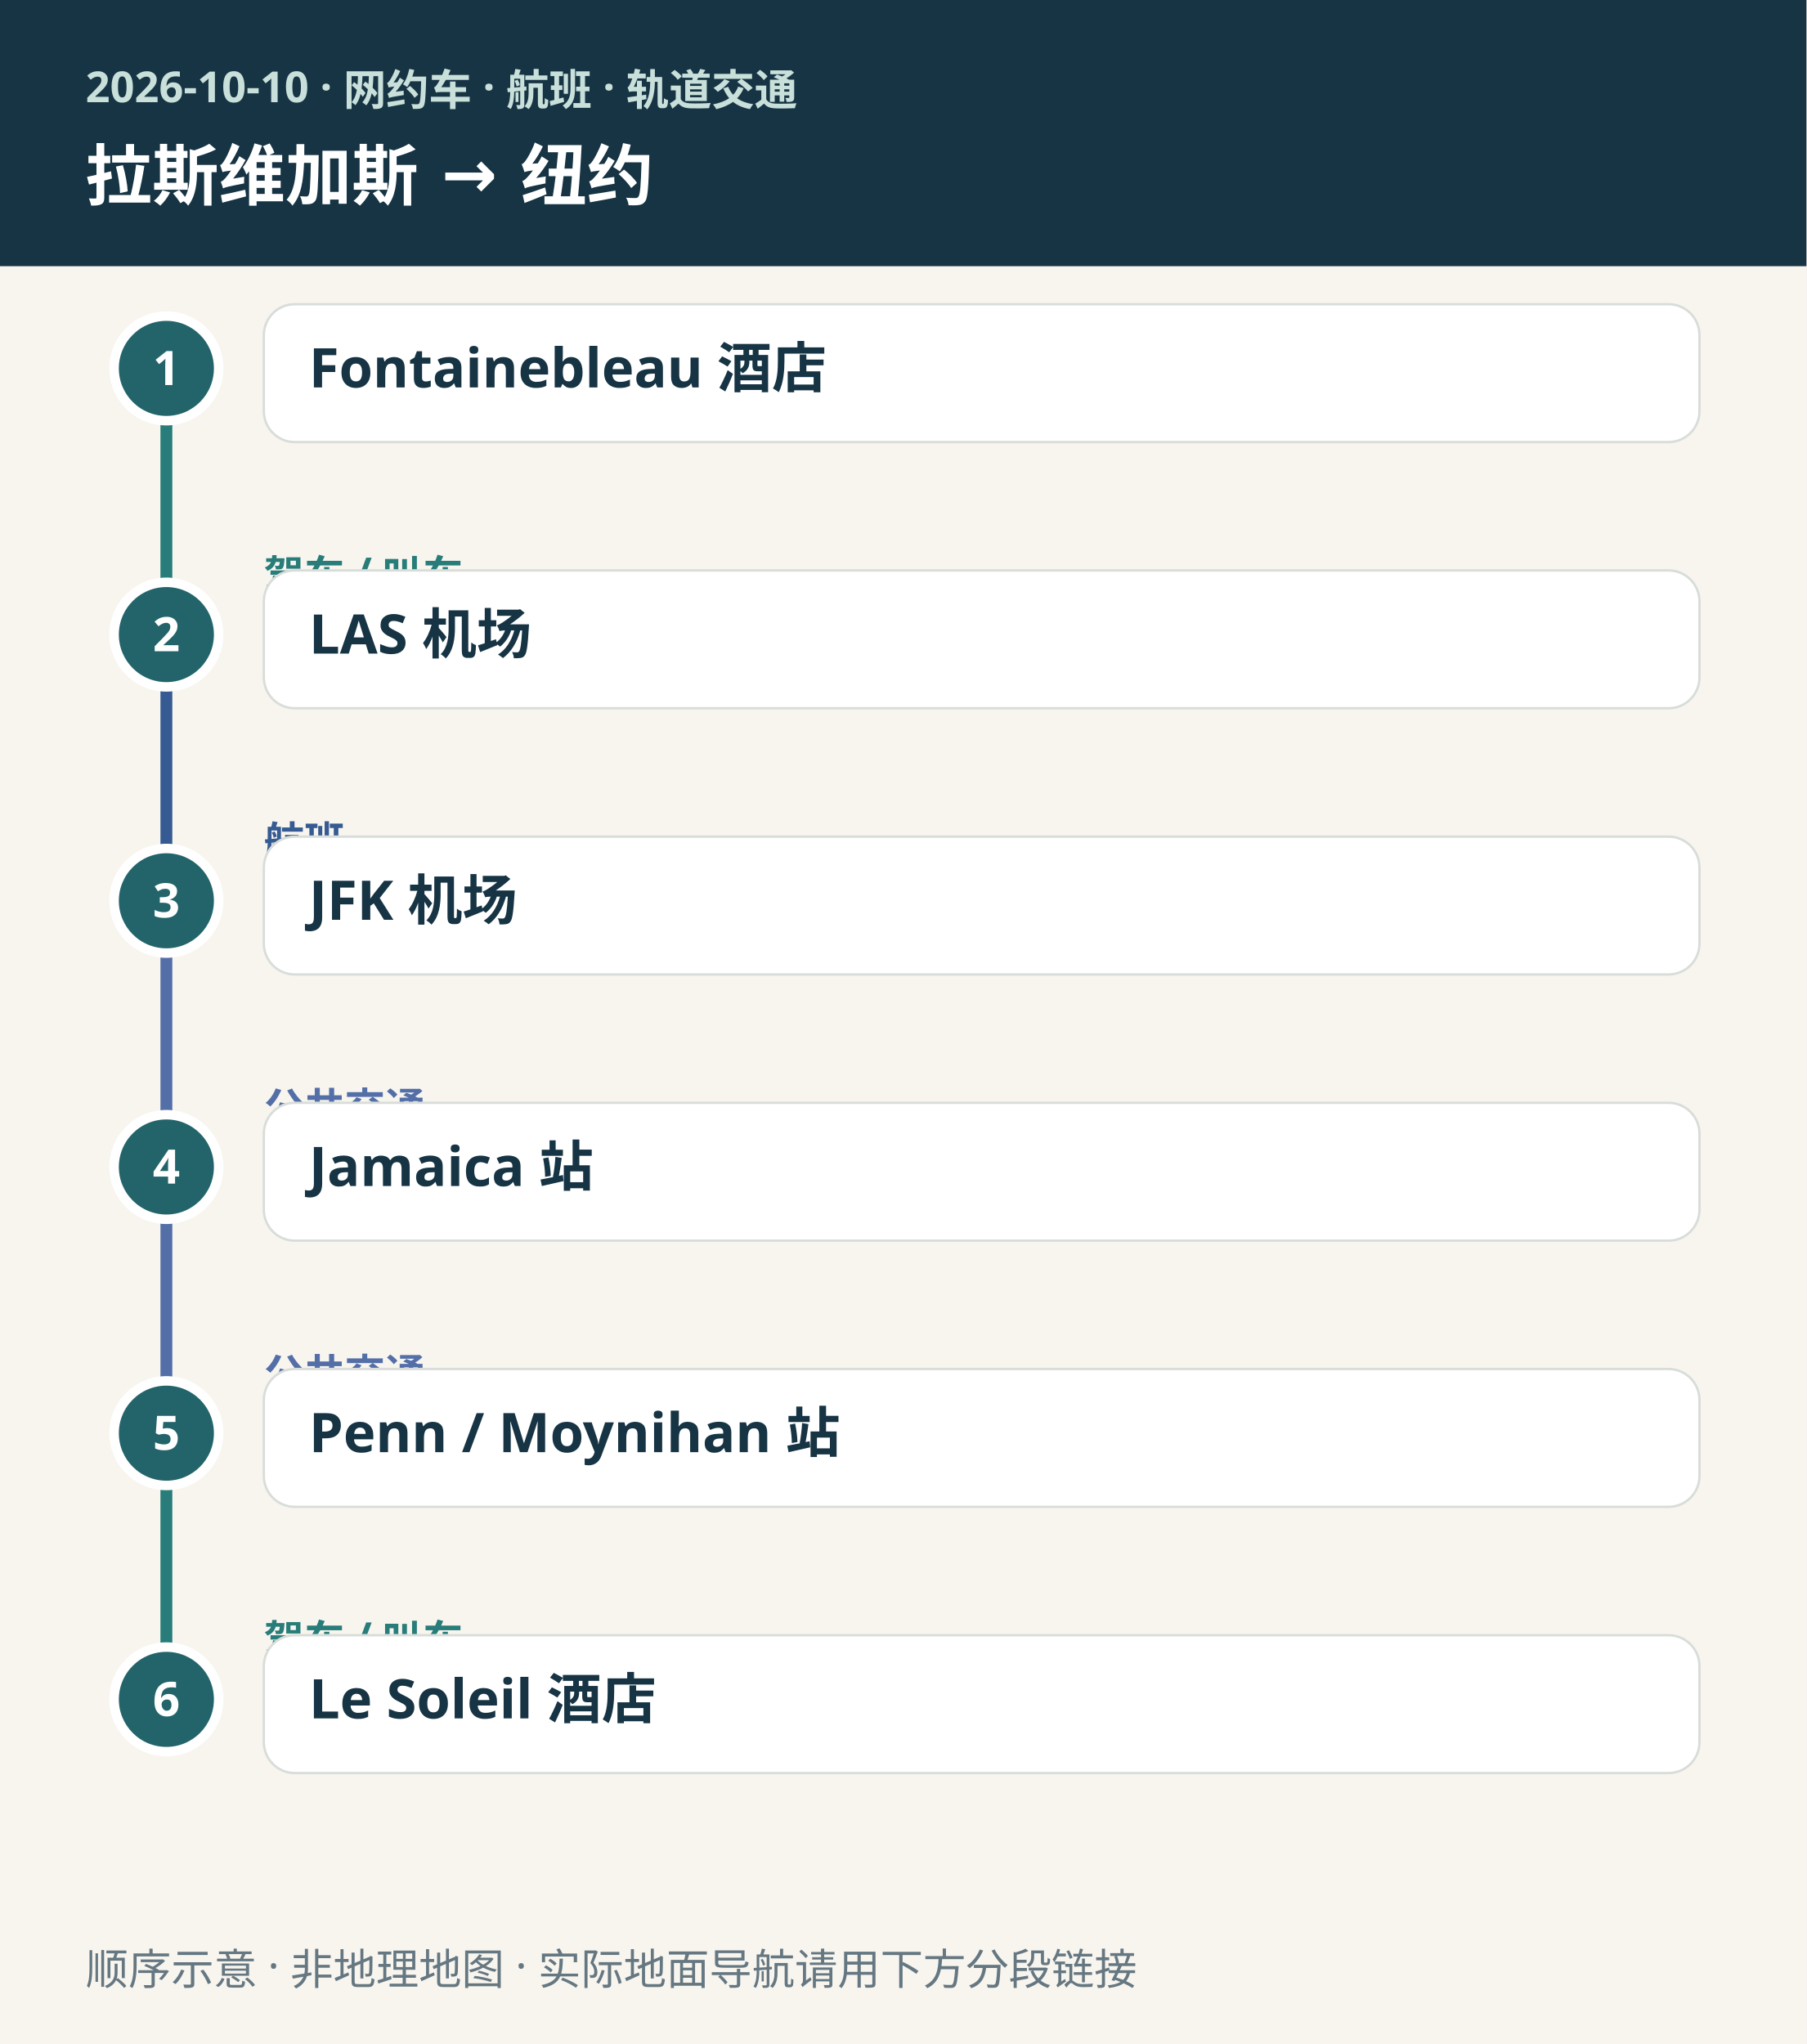
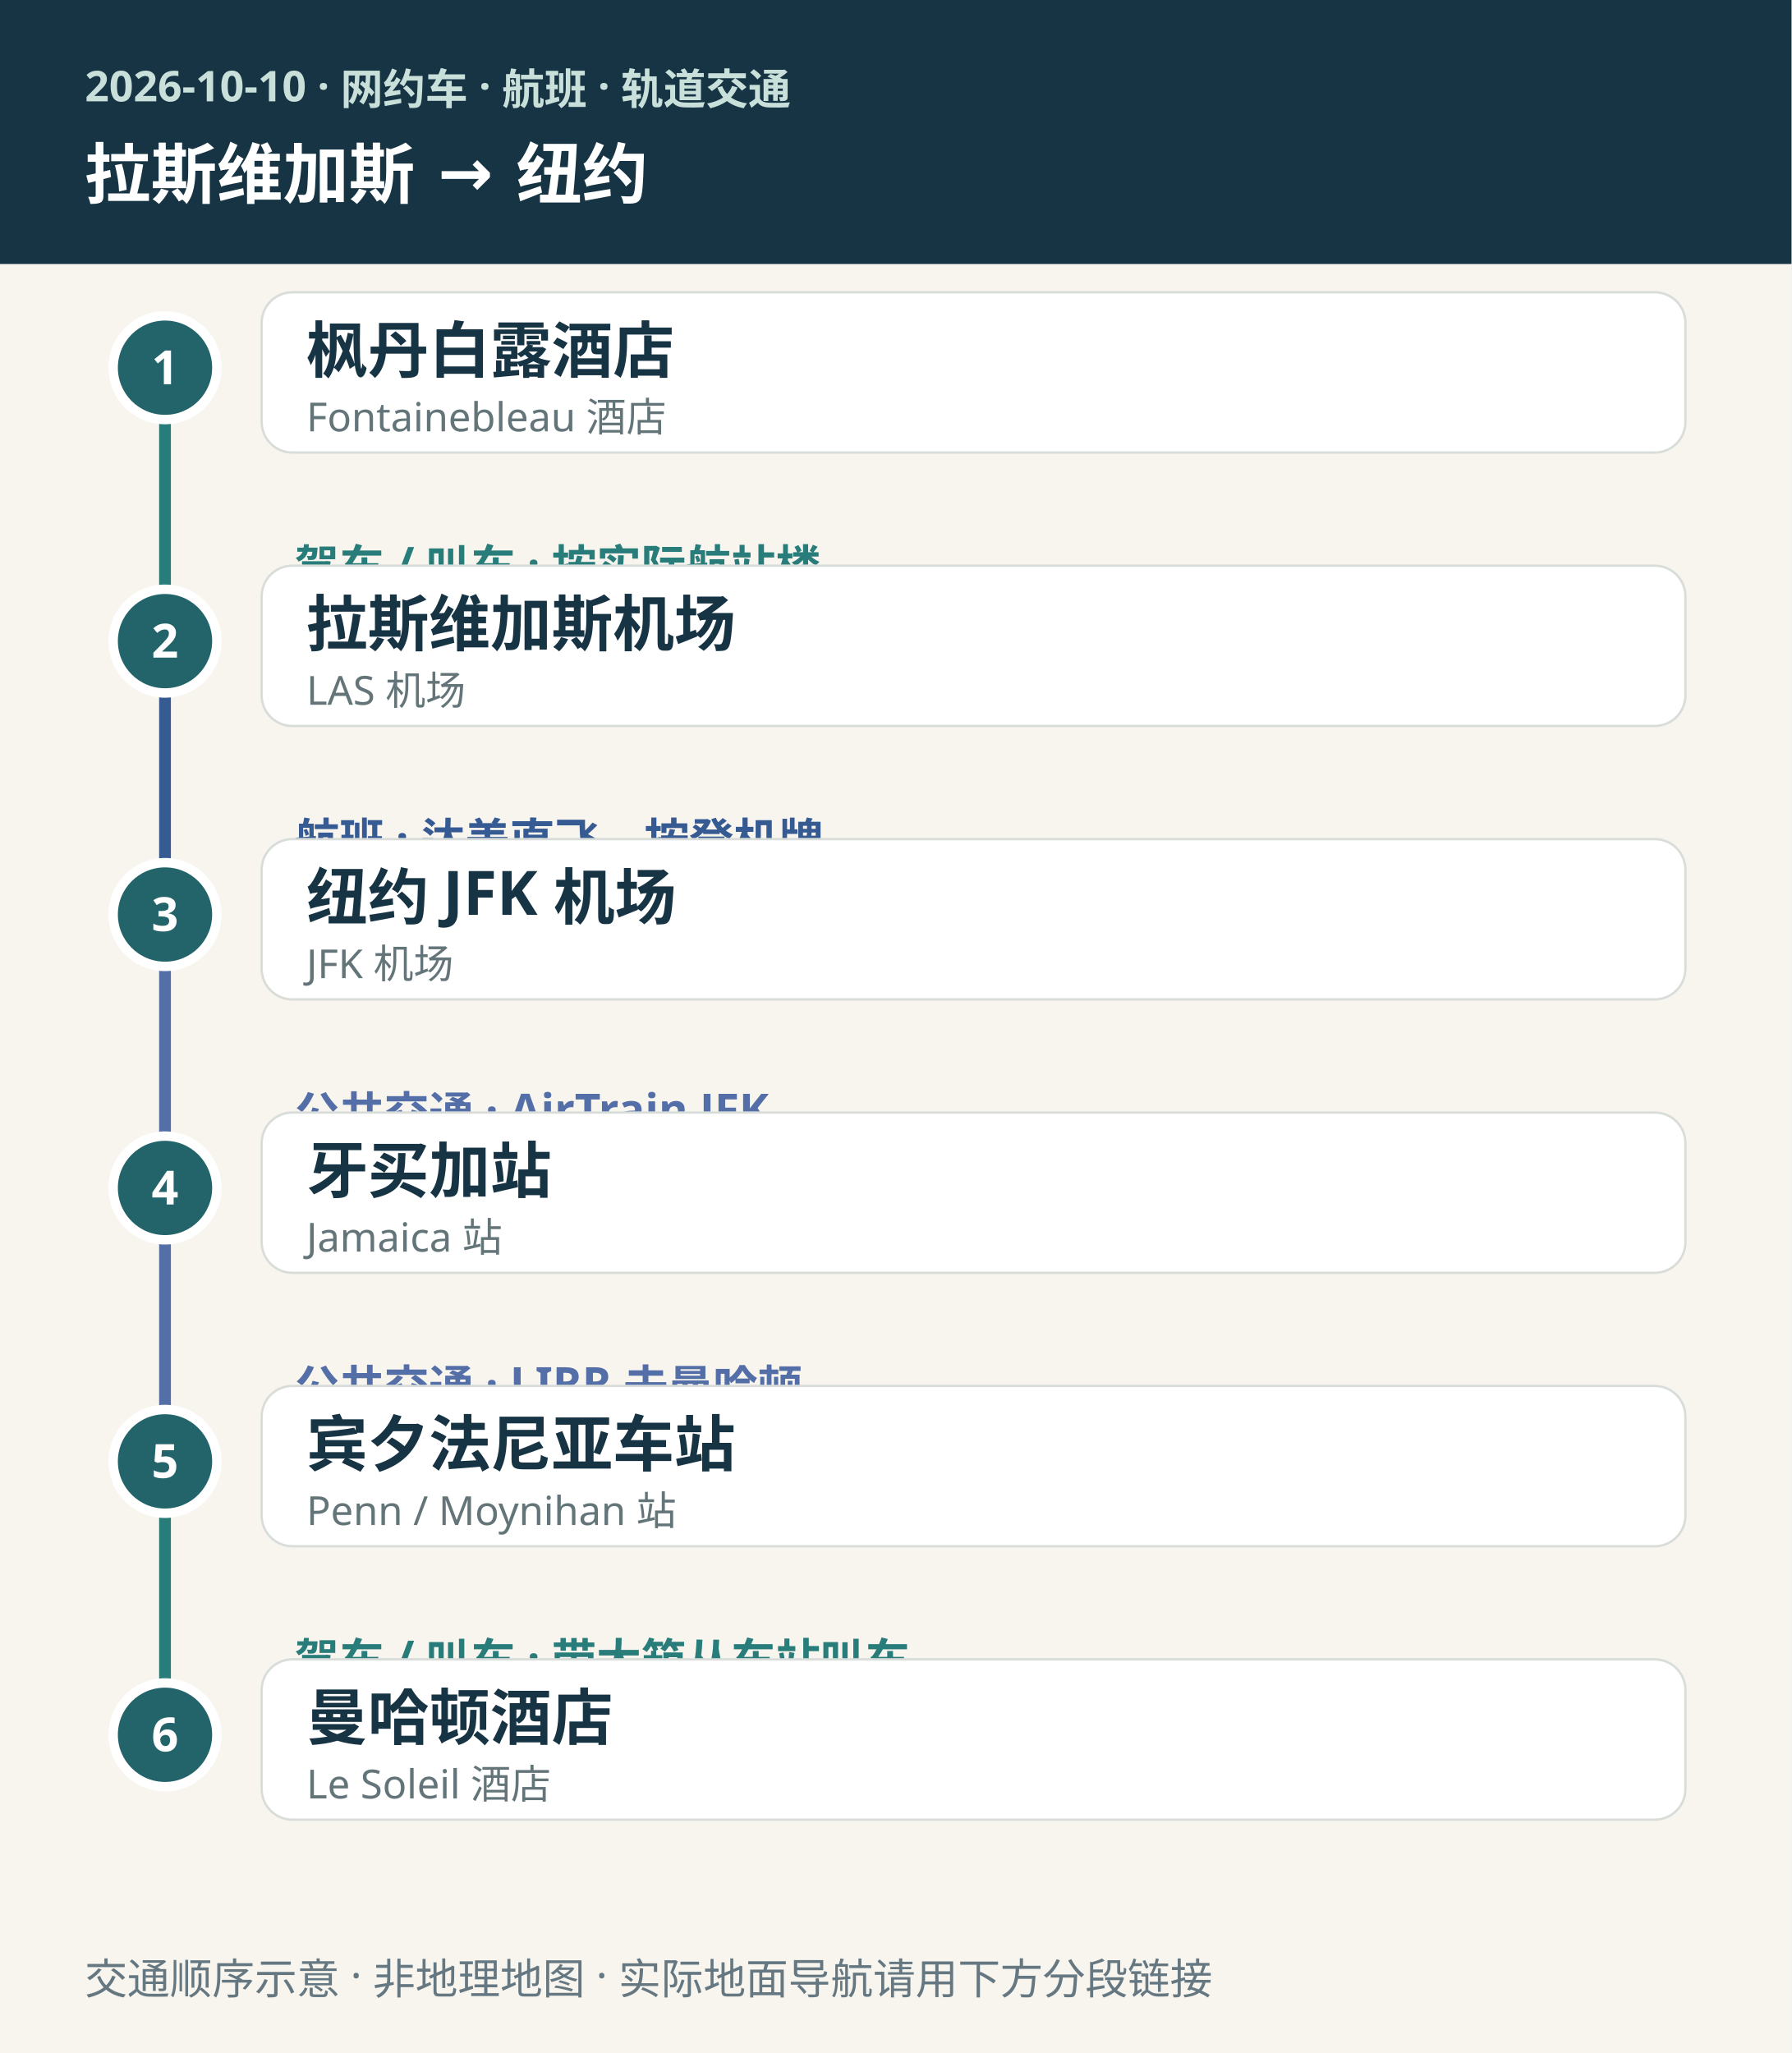
- <svg xmlns="http://www.w3.org/2000/svg" viewBox="0 0 760 860" role="img" aria-label="2026-10-10 拉斯维加斯 → 纽约 路线顺序图">
+ <svg xmlns="http://www.w3.org/2000/svg" viewBox="0 0 760 871" role="img" aria-label="2026-10-10 拉斯维加斯 → 纽约 路线顺序图">
  <rect width="760" height="100%" fill="#f8f5ef" />
  <rect x="0" y="0" width="760" height="112" fill="#173444" />
  <text x="36" y="43" fill="#c8dfda" font-size="18" font-family="sans-serif" font-weight="700">2026-10-10 · 网约车 · 航班 · 轨道交通</text>
  <text x="36" y="84" fill="white" font-size="28" font-family="sans-serif" font-weight="700">拉斯维加斯 → 纽约</text>
-   <line x1="70" y1="173" x2="70" y2="267" stroke="#287c79" stroke-width="5" />
-   <path d="M 62 255 L 70 266 L 78 255" fill="none" stroke="#287c79" stroke-width="4" />
-   <text x="111" y="248" fill="#287c79" font-size="17" font-family="sans-serif" font-weight="700">驾车 / 叫车</text>
-   <rect x="111" y="128" width="604" height="58" rx="13" fill="white" stroke="#d8ddd9" />
-   <circle cx="70" cy="155" r="22" fill="#23646b" stroke="white" stroke-width="4" />
-   <text x="70" y="162" text-anchor="middle" fill="white" font-size="20" font-family="sans-serif" font-weight="700">1</text>
-   <text x="130" y="163" fill="#173444" font-size="23" font-family="sans-serif" font-weight="700">Fontainebleau 酒店</text>
-   <line x1="70" y1="285" x2="70" y2="379" stroke="#365b93" stroke-width="5" />
-   <path d="M 62 367 L 70 378 L 78 367" fill="none" stroke="#365b93" stroke-width="4" />
-   <text x="111" y="360" fill="#365b93" font-size="17" font-family="sans-serif" font-weight="700">航班</text>
-   <rect x="111" y="240" width="604" height="58" rx="13" fill="white" stroke="#d8ddd9" />
-   <circle cx="70" cy="267" r="22" fill="#23646b" stroke="white" stroke-width="4" />
-   <text x="70" y="274" text-anchor="middle" fill="white" font-size="20" font-family="sans-serif" font-weight="700">2</text>
-   <text x="130" y="275" fill="#173444" font-size="23" font-family="sans-serif" font-weight="700">LAS 机场</text>
-   <line x1="70" y1="397" x2="70" y2="491" stroke="#546fa8" stroke-width="5" />
-   <path d="M 62 479 L 70 490 L 78 479" fill="none" stroke="#546fa8" stroke-width="4" />
-   <text x="111" y="472" fill="#546fa8" font-size="17" font-family="sans-serif" font-weight="700">公共交通</text>
-   <rect x="111" y="352" width="604" height="58" rx="13" fill="white" stroke="#d8ddd9" />
-   <circle cx="70" cy="379" r="22" fill="#23646b" stroke="white" stroke-width="4" />
-   <text x="70" y="386" text-anchor="middle" fill="white" font-size="20" font-family="sans-serif" font-weight="700">3</text>
-   <text x="130" y="387" fill="#173444" font-size="23" font-family="sans-serif" font-weight="700">JFK 机场</text>
-   <line x1="70" y1="509" x2="70" y2="603" stroke="#546fa8" stroke-width="5" />
-   <path d="M 62 591 L 70 602 L 78 591" fill="none" stroke="#546fa8" stroke-width="4" />
-   <text x="111" y="584" fill="#546fa8" font-size="17" font-family="sans-serif" font-weight="700">公共交通</text>
-   <rect x="111" y="464" width="604" height="58" rx="13" fill="white" stroke="#d8ddd9" />
-   <circle cx="70" cy="491" r="22" fill="#23646b" stroke="white" stroke-width="4" />
-   <text x="70" y="498" text-anchor="middle" fill="white" font-size="20" font-family="sans-serif" font-weight="700">4</text>
-   <text x="130" y="499" fill="#173444" font-size="23" font-family="sans-serif" font-weight="700">Jamaica 站</text>
-   <line x1="70" y1="621" x2="70" y2="715" stroke="#287c79" stroke-width="5" />
-   <path d="M 62 703 L 70 714 L 78 703" fill="none" stroke="#287c79" stroke-width="4" />
-   <text x="111" y="696" fill="#287c79" font-size="17" font-family="sans-serif" font-weight="700">驾车 / 叫车</text>
-   <rect x="111" y="576" width="604" height="58" rx="13" fill="white" stroke="#d8ddd9" />
-   <circle cx="70" cy="603" r="22" fill="#23646b" stroke="white" stroke-width="4" />
-   <text x="70" y="610" text-anchor="middle" fill="white" font-size="20" font-family="sans-serif" font-weight="700">5</text>
-   <text x="130" y="611" fill="#173444" font-size="23" font-family="sans-serif" font-weight="700">Penn / Moynihan 站</text>
-   <rect x="111" y="688" width="604" height="58" rx="13" fill="white" stroke="#d8ddd9" />
-   <circle cx="70" cy="715" r="22" fill="#23646b" stroke="white" stroke-width="4" />
-   <text x="70" y="722" text-anchor="middle" fill="white" font-size="20" font-family="sans-serif" font-weight="700">6</text>
-   <text x="130" y="723" fill="#173444" font-size="23" font-family="sans-serif" font-weight="700">Le Soleil 酒店</text>
-   <text x="36" y="835" fill="#657781" font-size="18" font-family="sans-serif">顺序示意 · 非地理地图 · 实际地面导航请用下方分段链接</text>
+   <line x1="70" y1="175" x2="70" y2="272" stroke="#287c79" stroke-width="5" />
+   <path d="M 62 260 L 70 271 L 78 260" fill="none" stroke="#287c79" stroke-width="4" />
+   <text x="125" y="247" fill="#287c79" font-size="19" font-family="sans-serif" font-weight="700">驾车 / 叫车 · 按实际航站楼</text>
+   <rect x="111" y="124" width="604" height="68" rx="13" fill="white" stroke="#d8ddd9" />
+   <circle cx="70" cy="156" r="22" fill="#23646b" stroke="white" stroke-width="4" />
+   <text x="70" y="163" text-anchor="middle" fill="white" font-size="20" font-family="sans-serif" font-weight="700">1</text>
+   <text x="130" y="158" fill="#173444" font-size="26" font-family="sans-serif" font-weight="700">枫丹白露酒店</text>
+   <text x="130" y="183" fill="#64757a" font-size="17" font-family="sans-serif">Fontainebleau 酒店</text>
+   <line x1="70" y1="291" x2="70" y2="388" stroke="#365b93" stroke-width="5" />
+   <path d="M 62 376 L 70 387 L 78 376" fill="none" stroke="#365b93" stroke-width="4" />
+   <text x="125" y="363" fill="#365b93" font-size="19" font-family="sans-serif" font-weight="700">航班 · 达美直飞，按登机牌</text>
+   <rect x="111" y="240" width="604" height="68" rx="13" fill="white" stroke="#d8ddd9" />
+   <circle cx="70" cy="272" r="22" fill="#23646b" stroke="white" stroke-width="4" />
+   <text x="70" y="279" text-anchor="middle" fill="white" font-size="20" font-family="sans-serif" font-weight="700">2</text>
+   <text x="130" y="274" fill="#173444" font-size="26" font-family="sans-serif" font-weight="700">拉斯维加斯机场</text>
+   <text x="130" y="299" fill="#64757a" font-size="17" font-family="sans-serif">LAS 机场</text>
+   <line x1="70" y1="407" x2="70" y2="504" stroke="#546fa8" stroke-width="5" />
+   <path d="M 62 492 L 70 503 L 78 492" fill="none" stroke="#546fa8" stroke-width="4" />
+   <text x="125" y="479" fill="#546fa8" font-size="19" font-family="sans-serif" font-weight="700">公共交通 · AirTrain JFK</text>
+   <rect x="111" y="356" width="604" height="68" rx="13" fill="white" stroke="#d8ddd9" />
+   <circle cx="70" cy="388" r="22" fill="#23646b" stroke="white" stroke-width="4" />
+   <text x="70" y="395" text-anchor="middle" fill="white" font-size="20" font-family="sans-serif" font-weight="700">3</text>
+   <text x="130" y="390" fill="#173444" font-size="26" font-family="sans-serif" font-weight="700">纽约 JFK 机场</text>
+   <text x="130" y="415" fill="#64757a" font-size="17" font-family="sans-serif">JFK 机场</text>
+   <line x1="70" y1="523" x2="70" y2="620" stroke="#546fa8" stroke-width="5" />
+   <path d="M 62 608 L 70 619 L 78 608" fill="none" stroke="#546fa8" stroke-width="4" />
+   <text x="125" y="595" fill="#546fa8" font-size="19" font-family="sans-serif" font-weight="700">公共交通 · LIRR 去曼哈顿</text>
+   <rect x="111" y="472" width="604" height="68" rx="13" fill="white" stroke="#d8ddd9" />
+   <circle cx="70" cy="504" r="22" fill="#23646b" stroke="white" stroke-width="4" />
+   <text x="70" y="511" text-anchor="middle" fill="white" font-size="20" font-family="sans-serif" font-weight="700">4</text>
+   <text x="130" y="506" fill="#173444" font-size="26" font-family="sans-serif" font-weight="700">牙买加站</text>
+   <text x="130" y="531" fill="#64757a" font-size="17" font-family="sans-serif">Jamaica 站</text>
+   <line x1="70" y1="639" x2="70" y2="736" stroke="#287c79" stroke-width="5" />
+   <path d="M 62 724 L 70 735 L 78 724" fill="none" stroke="#287c79" stroke-width="4" />
+   <text x="125" y="711" fill="#287c79" font-size="19" font-family="sans-serif" font-weight="700">驾车 / 叫车 · 带大箱从车站叫车</text>
+   <rect x="111" y="588" width="604" height="68" rx="13" fill="white" stroke="#d8ddd9" />
+   <circle cx="70" cy="620" r="22" fill="#23646b" stroke="white" stroke-width="4" />
+   <text x="70" y="627" text-anchor="middle" fill="white" font-size="20" font-family="sans-serif" font-weight="700">5</text>
+   <text x="130" y="622" fill="#173444" font-size="26" font-family="sans-serif" font-weight="700">宾夕法尼亚车站</text>
+   <text x="130" y="647" fill="#64757a" font-size="17" font-family="sans-serif">Penn / Moynihan 站</text>
+   <rect x="111" y="704" width="604" height="68" rx="13" fill="white" stroke="#d8ddd9" />
+   <circle cx="70" cy="736" r="22" fill="#23646b" stroke="white" stroke-width="4" />
+   <text x="70" y="743" text-anchor="middle" fill="white" font-size="20" font-family="sans-serif" font-weight="700">6</text>
+   <text x="130" y="738" fill="#173444" font-size="26" font-family="sans-serif" font-weight="700">曼哈顿酒店</text>
+   <text x="130" y="763" fill="#64757a" font-size="17" font-family="sans-serif">Le Soleil 酒店</text>
+   <text x="36" y="846" fill="#657781" font-size="18" font-family="sans-serif">交通顺序示意 · 非地理地图 · 实际地面导航请用下方分段链接</text>
</svg>
